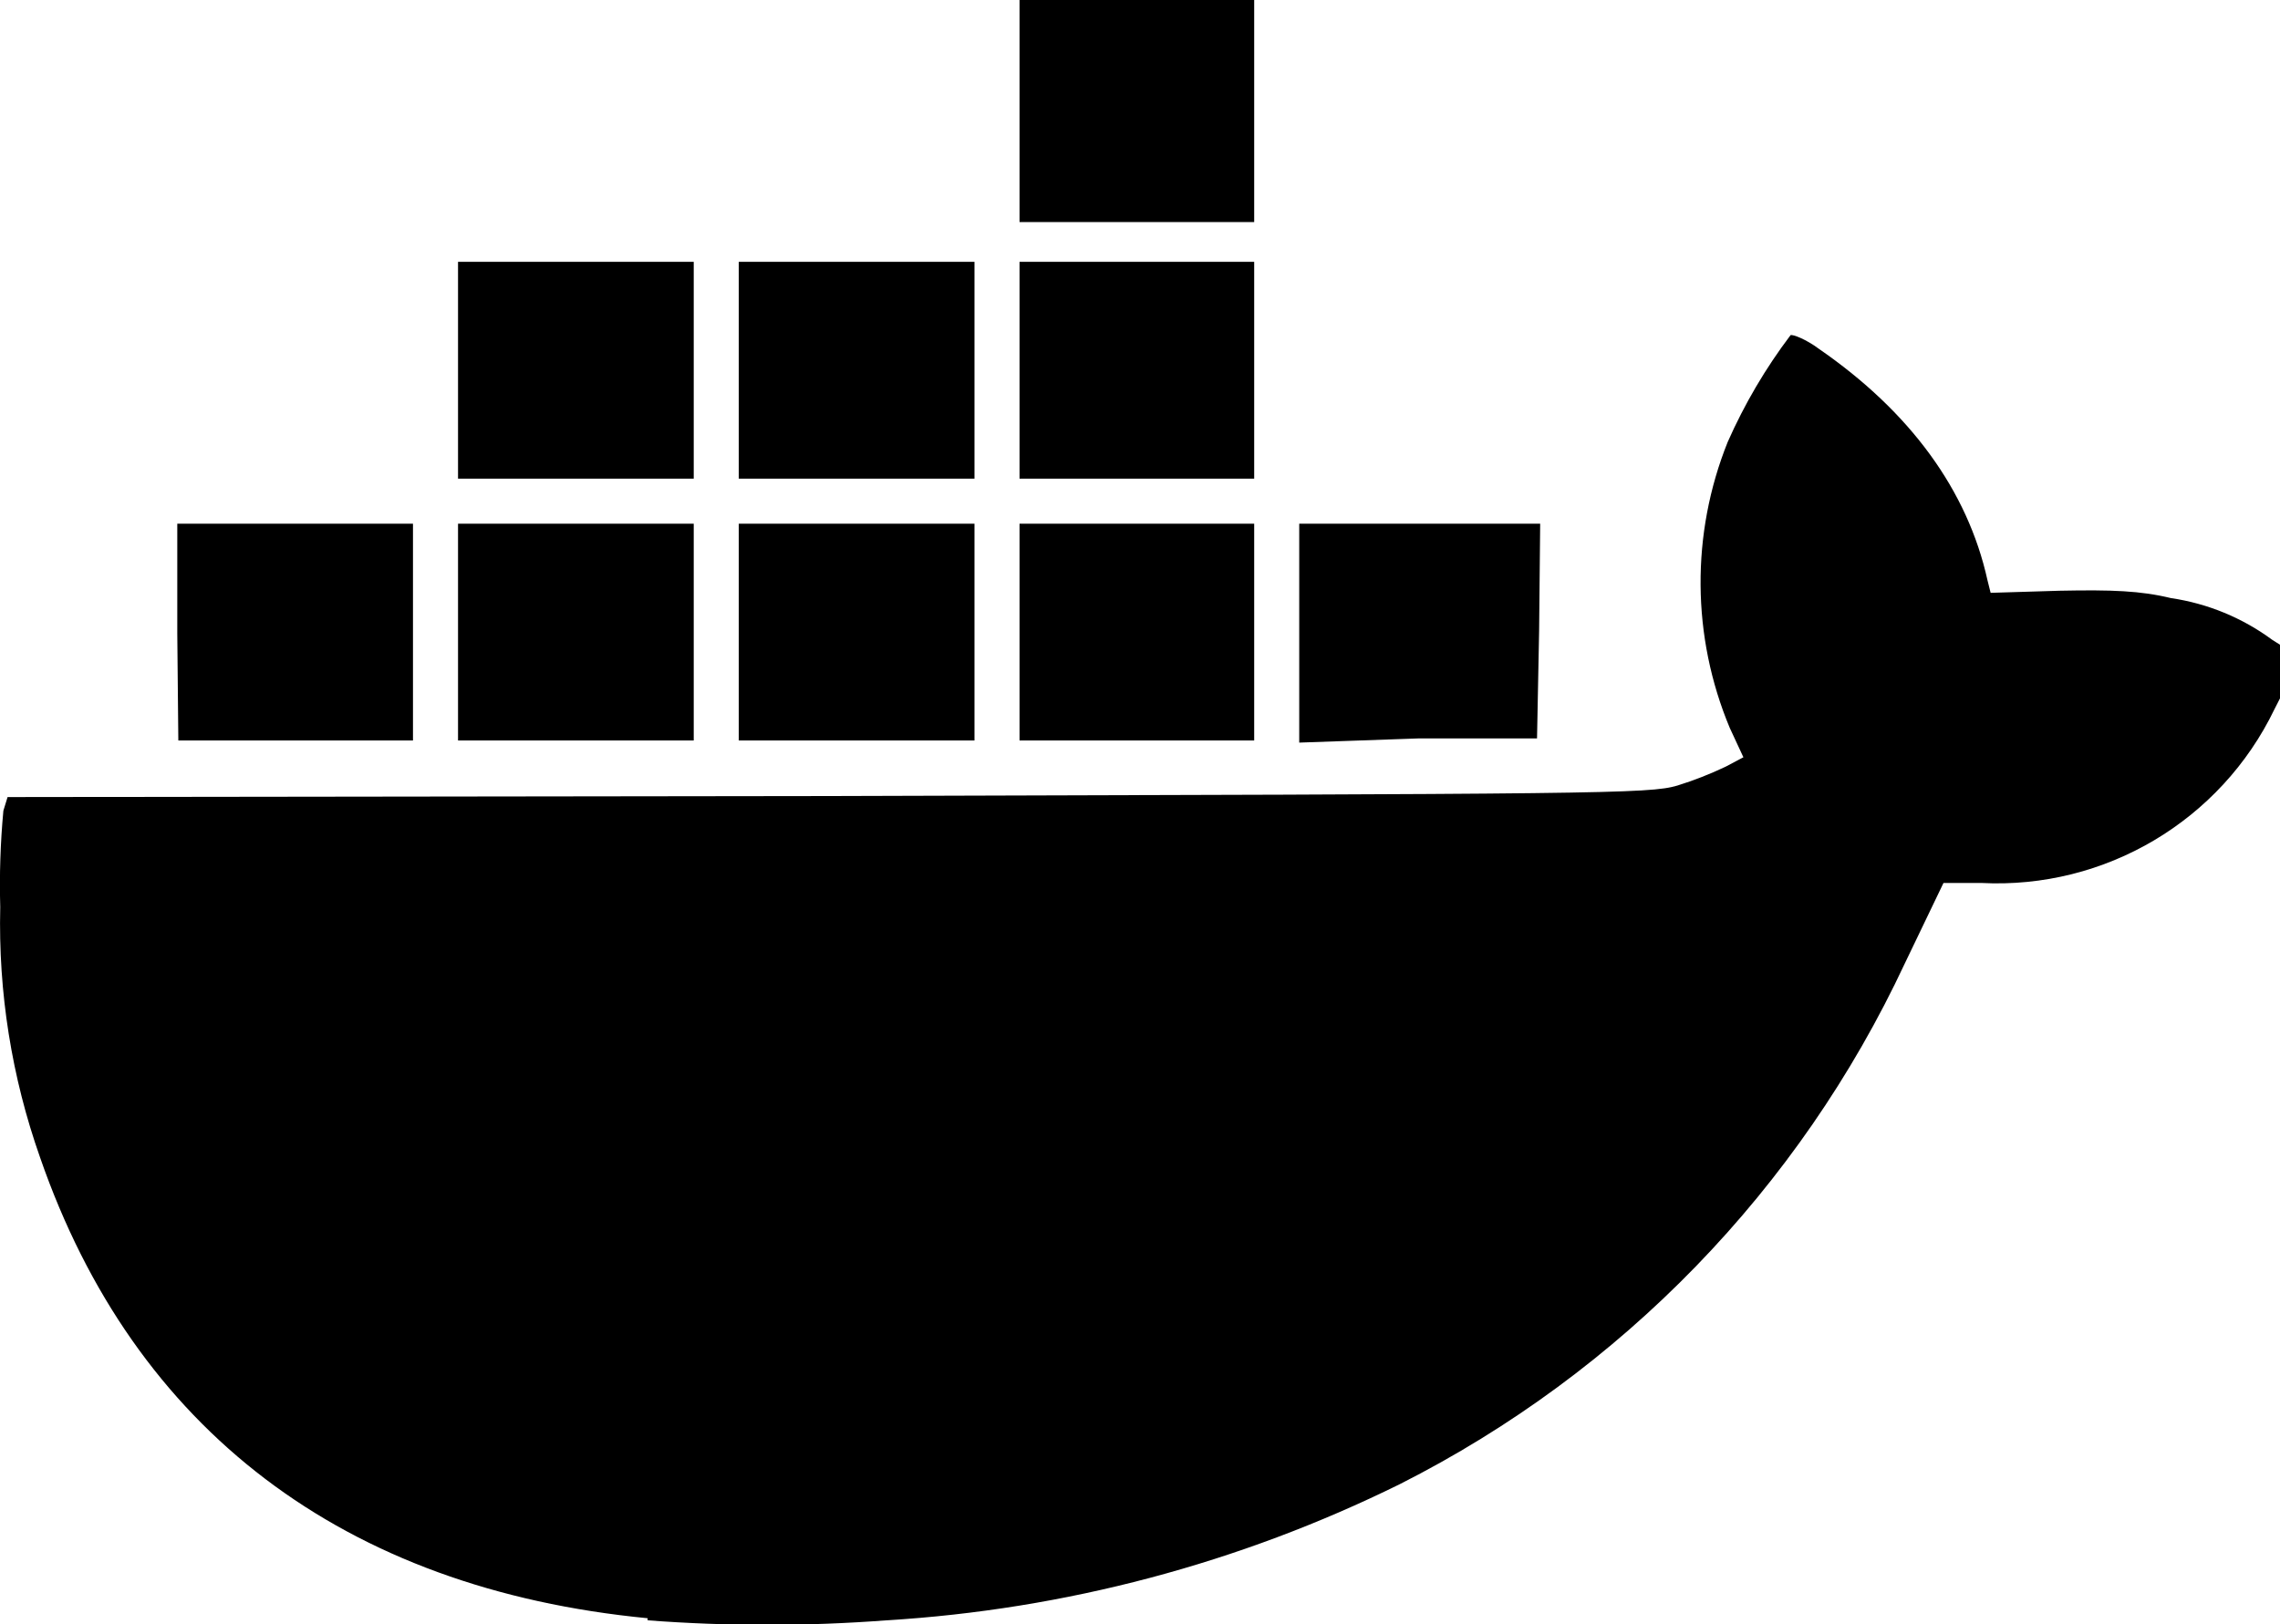
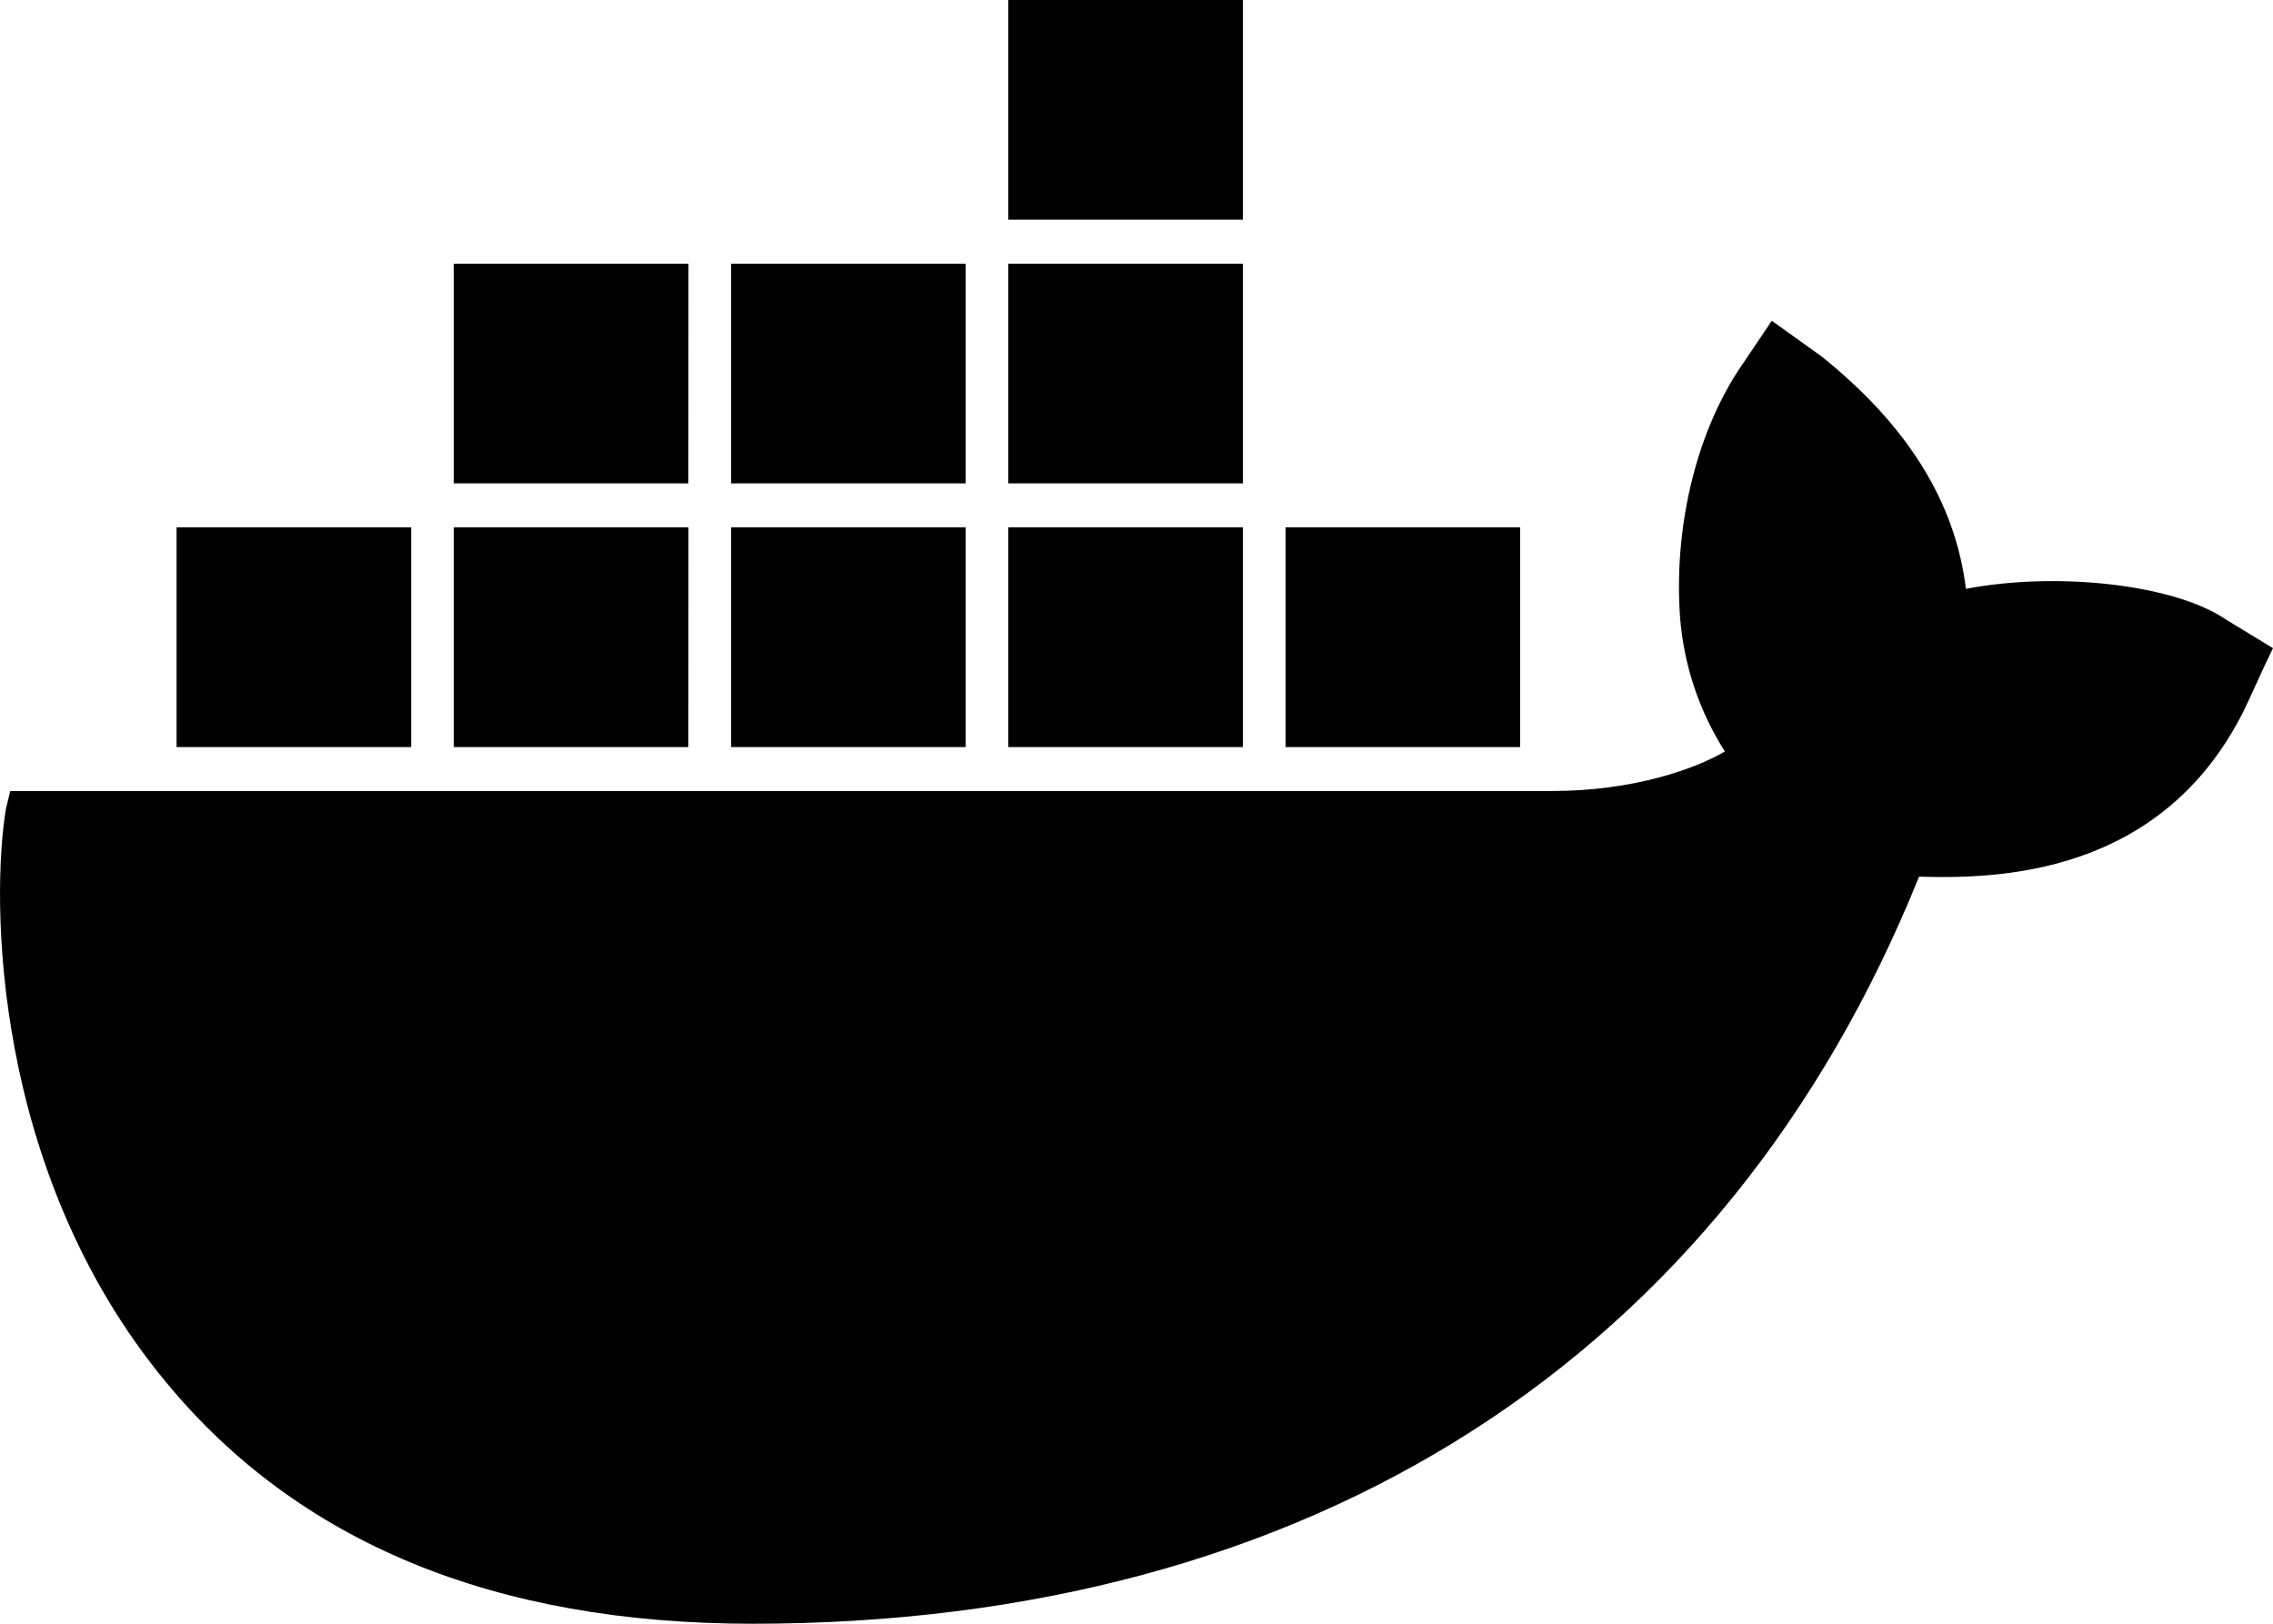
- <svg xmlns="http://www.w3.org/2000/svg" width="33.7" height="24" viewBox="0 0 2.176 1.55">
-   <path d="M.618 1.545c-.29-.028-.49-.18-.58-.44A.66.665 0 010 .866.76.76 0 01.003.774L.007.761.79.76c.739-.002.784-.002.811-.01a.348.351 0 00.046-.018l.017-.009-.013-.028a.36.36 0 01-.002-.273.513.513 0 01.06-.102c.002-.001.015.004.027.013.087.06.142.135.161.221L1.9.566l.066-.002c.05-.001.077 0 .106.007a.216.216 0 01.097.04l.027.017-.025.049a.294.294 0 01-.28.166h-.036L1.818.92a1.06 1.06 0 01-.482.497 1.282 1.282 0 01-.49.13 1.51 1.51 0 01-.228 0zM.169.605V.5h.225v.207H.17zm.268 0V.5h.225v.207H.437zm.268 0V.5H.93v.207H.705zm.268 0V.5h.224v.207H.973zm.267 0V.5h.23l-.001.102-.002.103h-.113L1.24.709zM.437.354V.25h.225v.207H.437zm.268 0V.25H.93v.207H.705zm.268 0V.25h.224v.207H.973zm0-.249V0h.224v.212H.973z" />
+ <svg xmlns="http://www.w3.org/2000/svg" width="28" height="20">
+   <path d="M27.422 7.632c-.63-.433-2.075-.595-3.205-.379-.131-1.082-.736-2.03-1.786-2.869l-.605-.433-.42.623c-.525.812-.788 1.948-.71 3.03a3.59 3.59 0 00.552 1.652c-.367.216-1.13.487-2.128.487H.126l-.052.216c-.184 1.083-.184 4.466 1.97 7.064C3.673 18.999 6.09 20 9.27 20c6.883 0 11.98-3.275 14.37-9.202.946.027 2.969 0 3.993-2.03.026-.054.079-.162.263-.568L28 7.984zM15.311 0h-2.89v2.706h2.89zm0 3.248h-2.89v2.706h2.89zm-3.415 0h-2.89v2.706h2.89zm-3.415 0H5.59v2.706h2.89zM5.065 6.495h-2.89v2.707h2.89zm3.416 0H5.59v2.707h2.89zm3.415 0h-2.89v2.707h2.89zm3.415 0h-2.89v2.707h2.89zm3.415 0h-2.89v2.707h2.89z" clip-rule="evenodd" fill="#000" fill-rule="evenodd" />
</svg>
